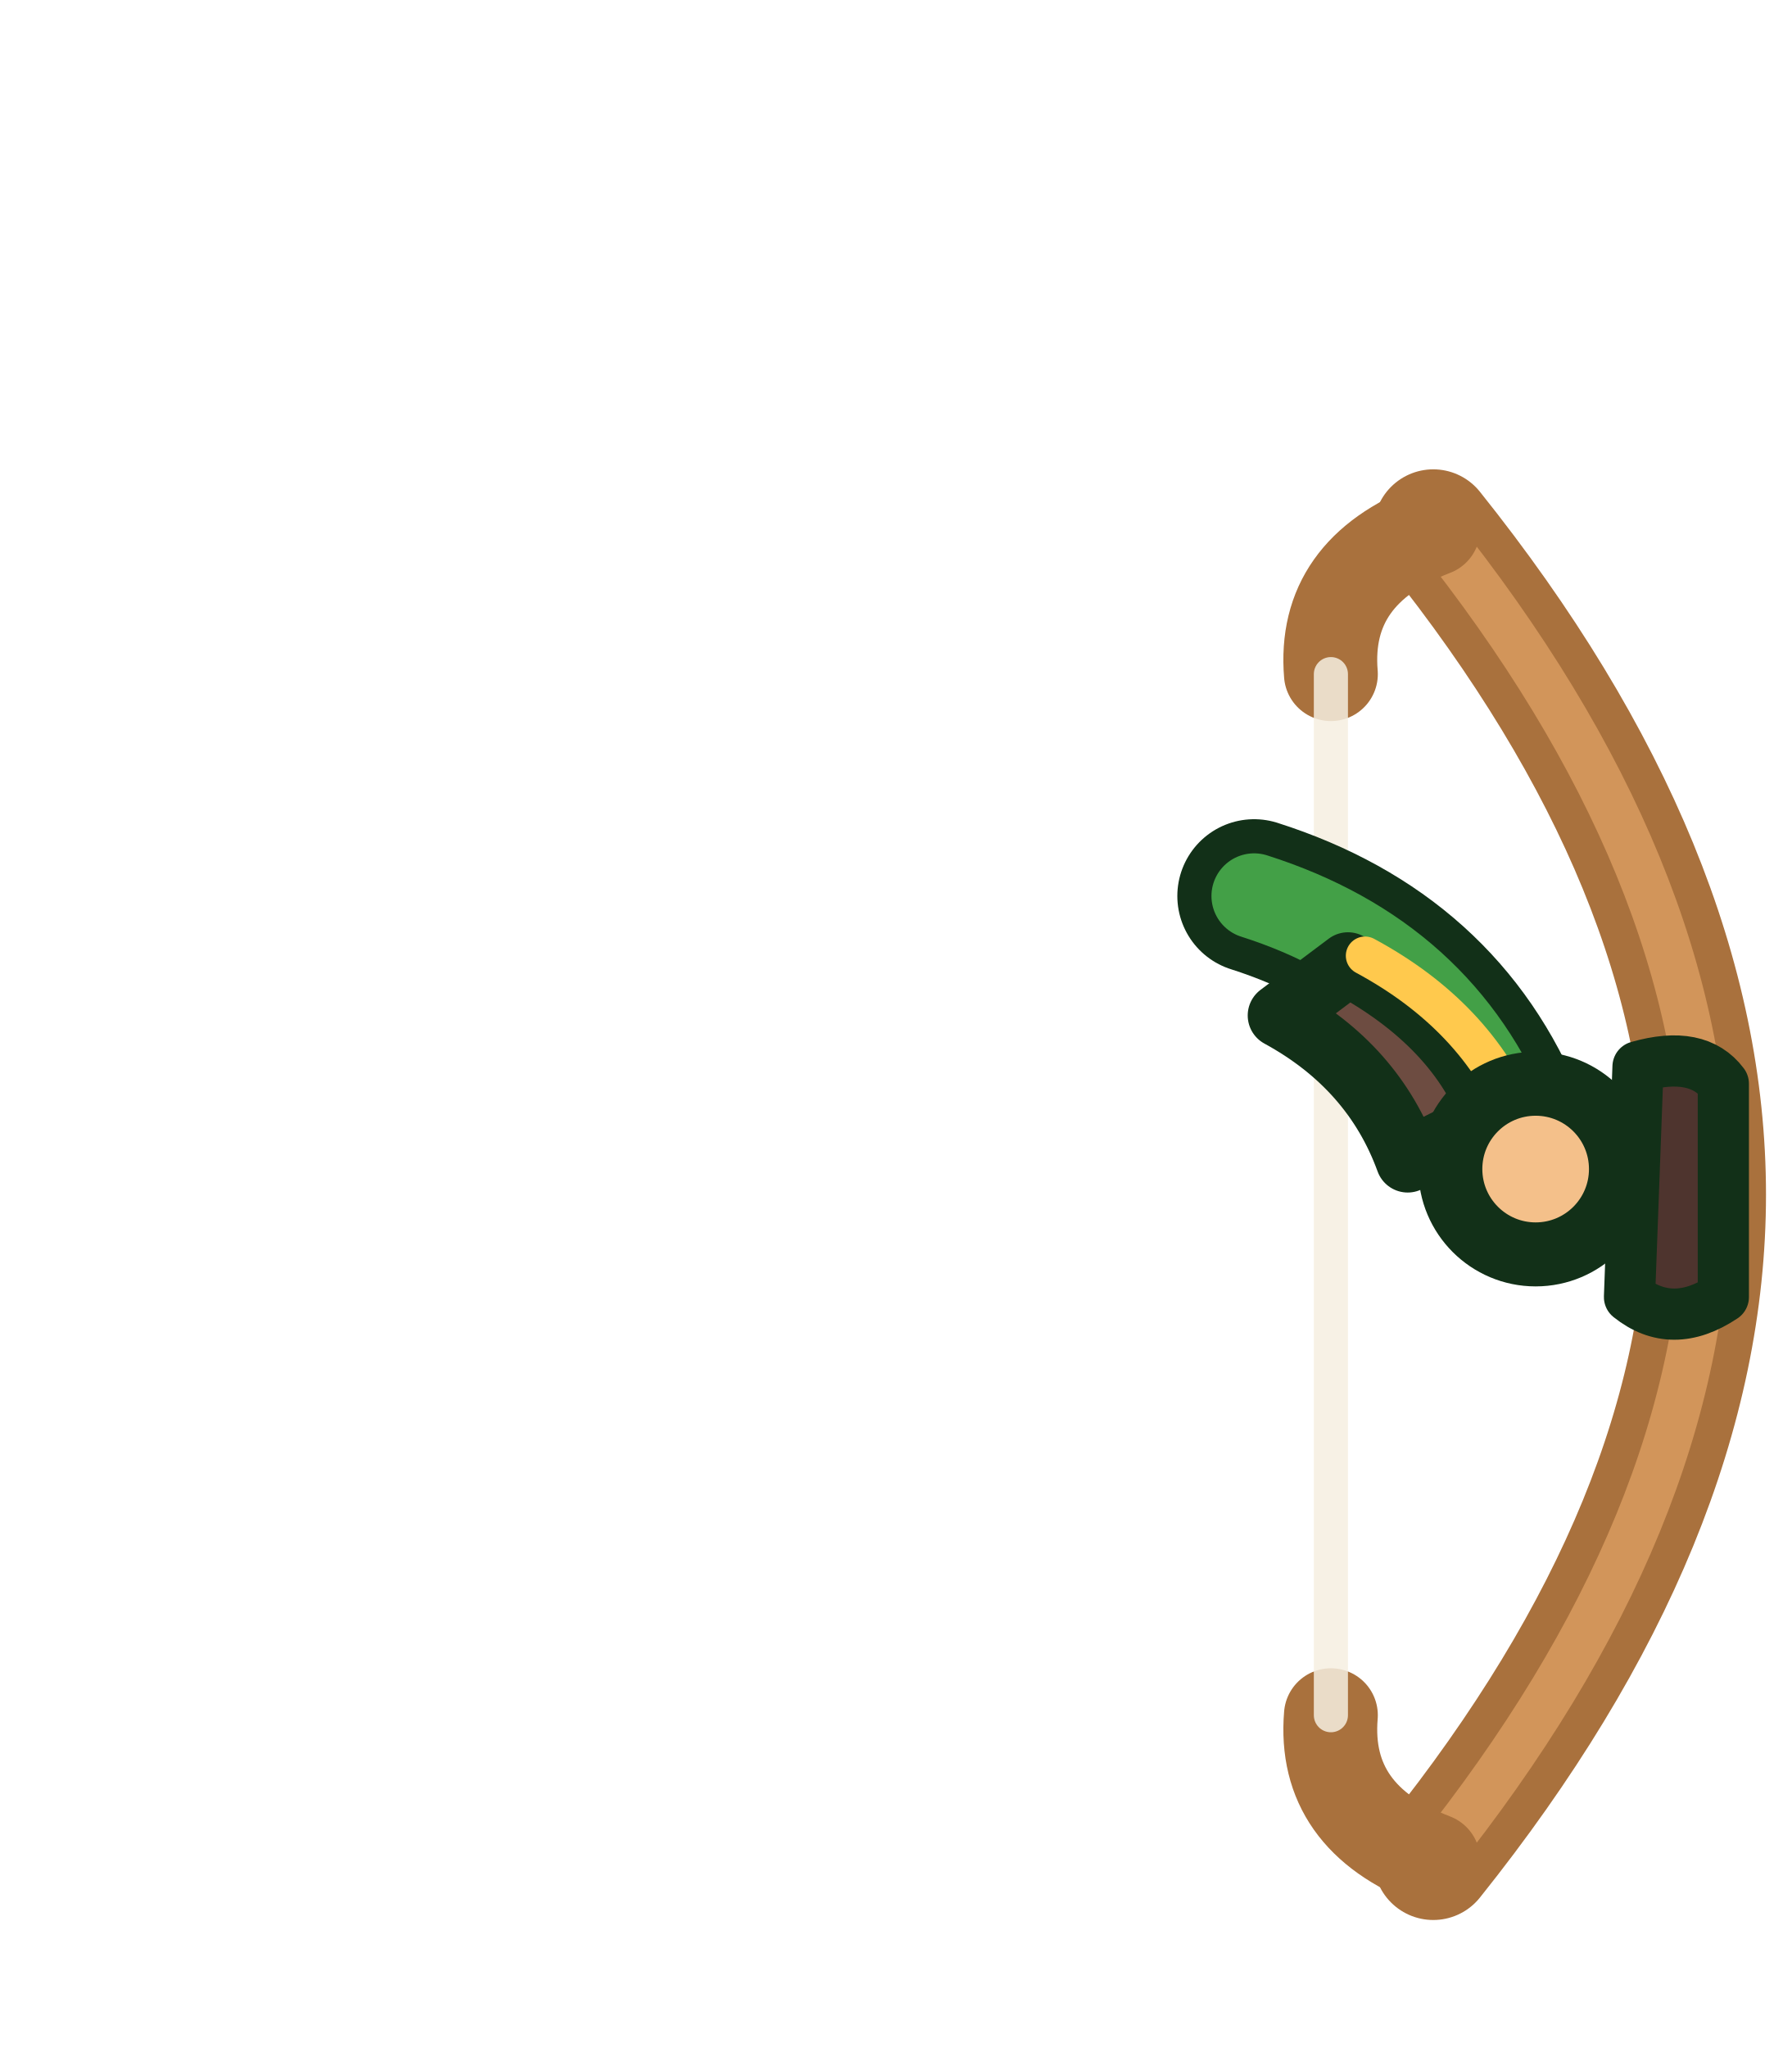
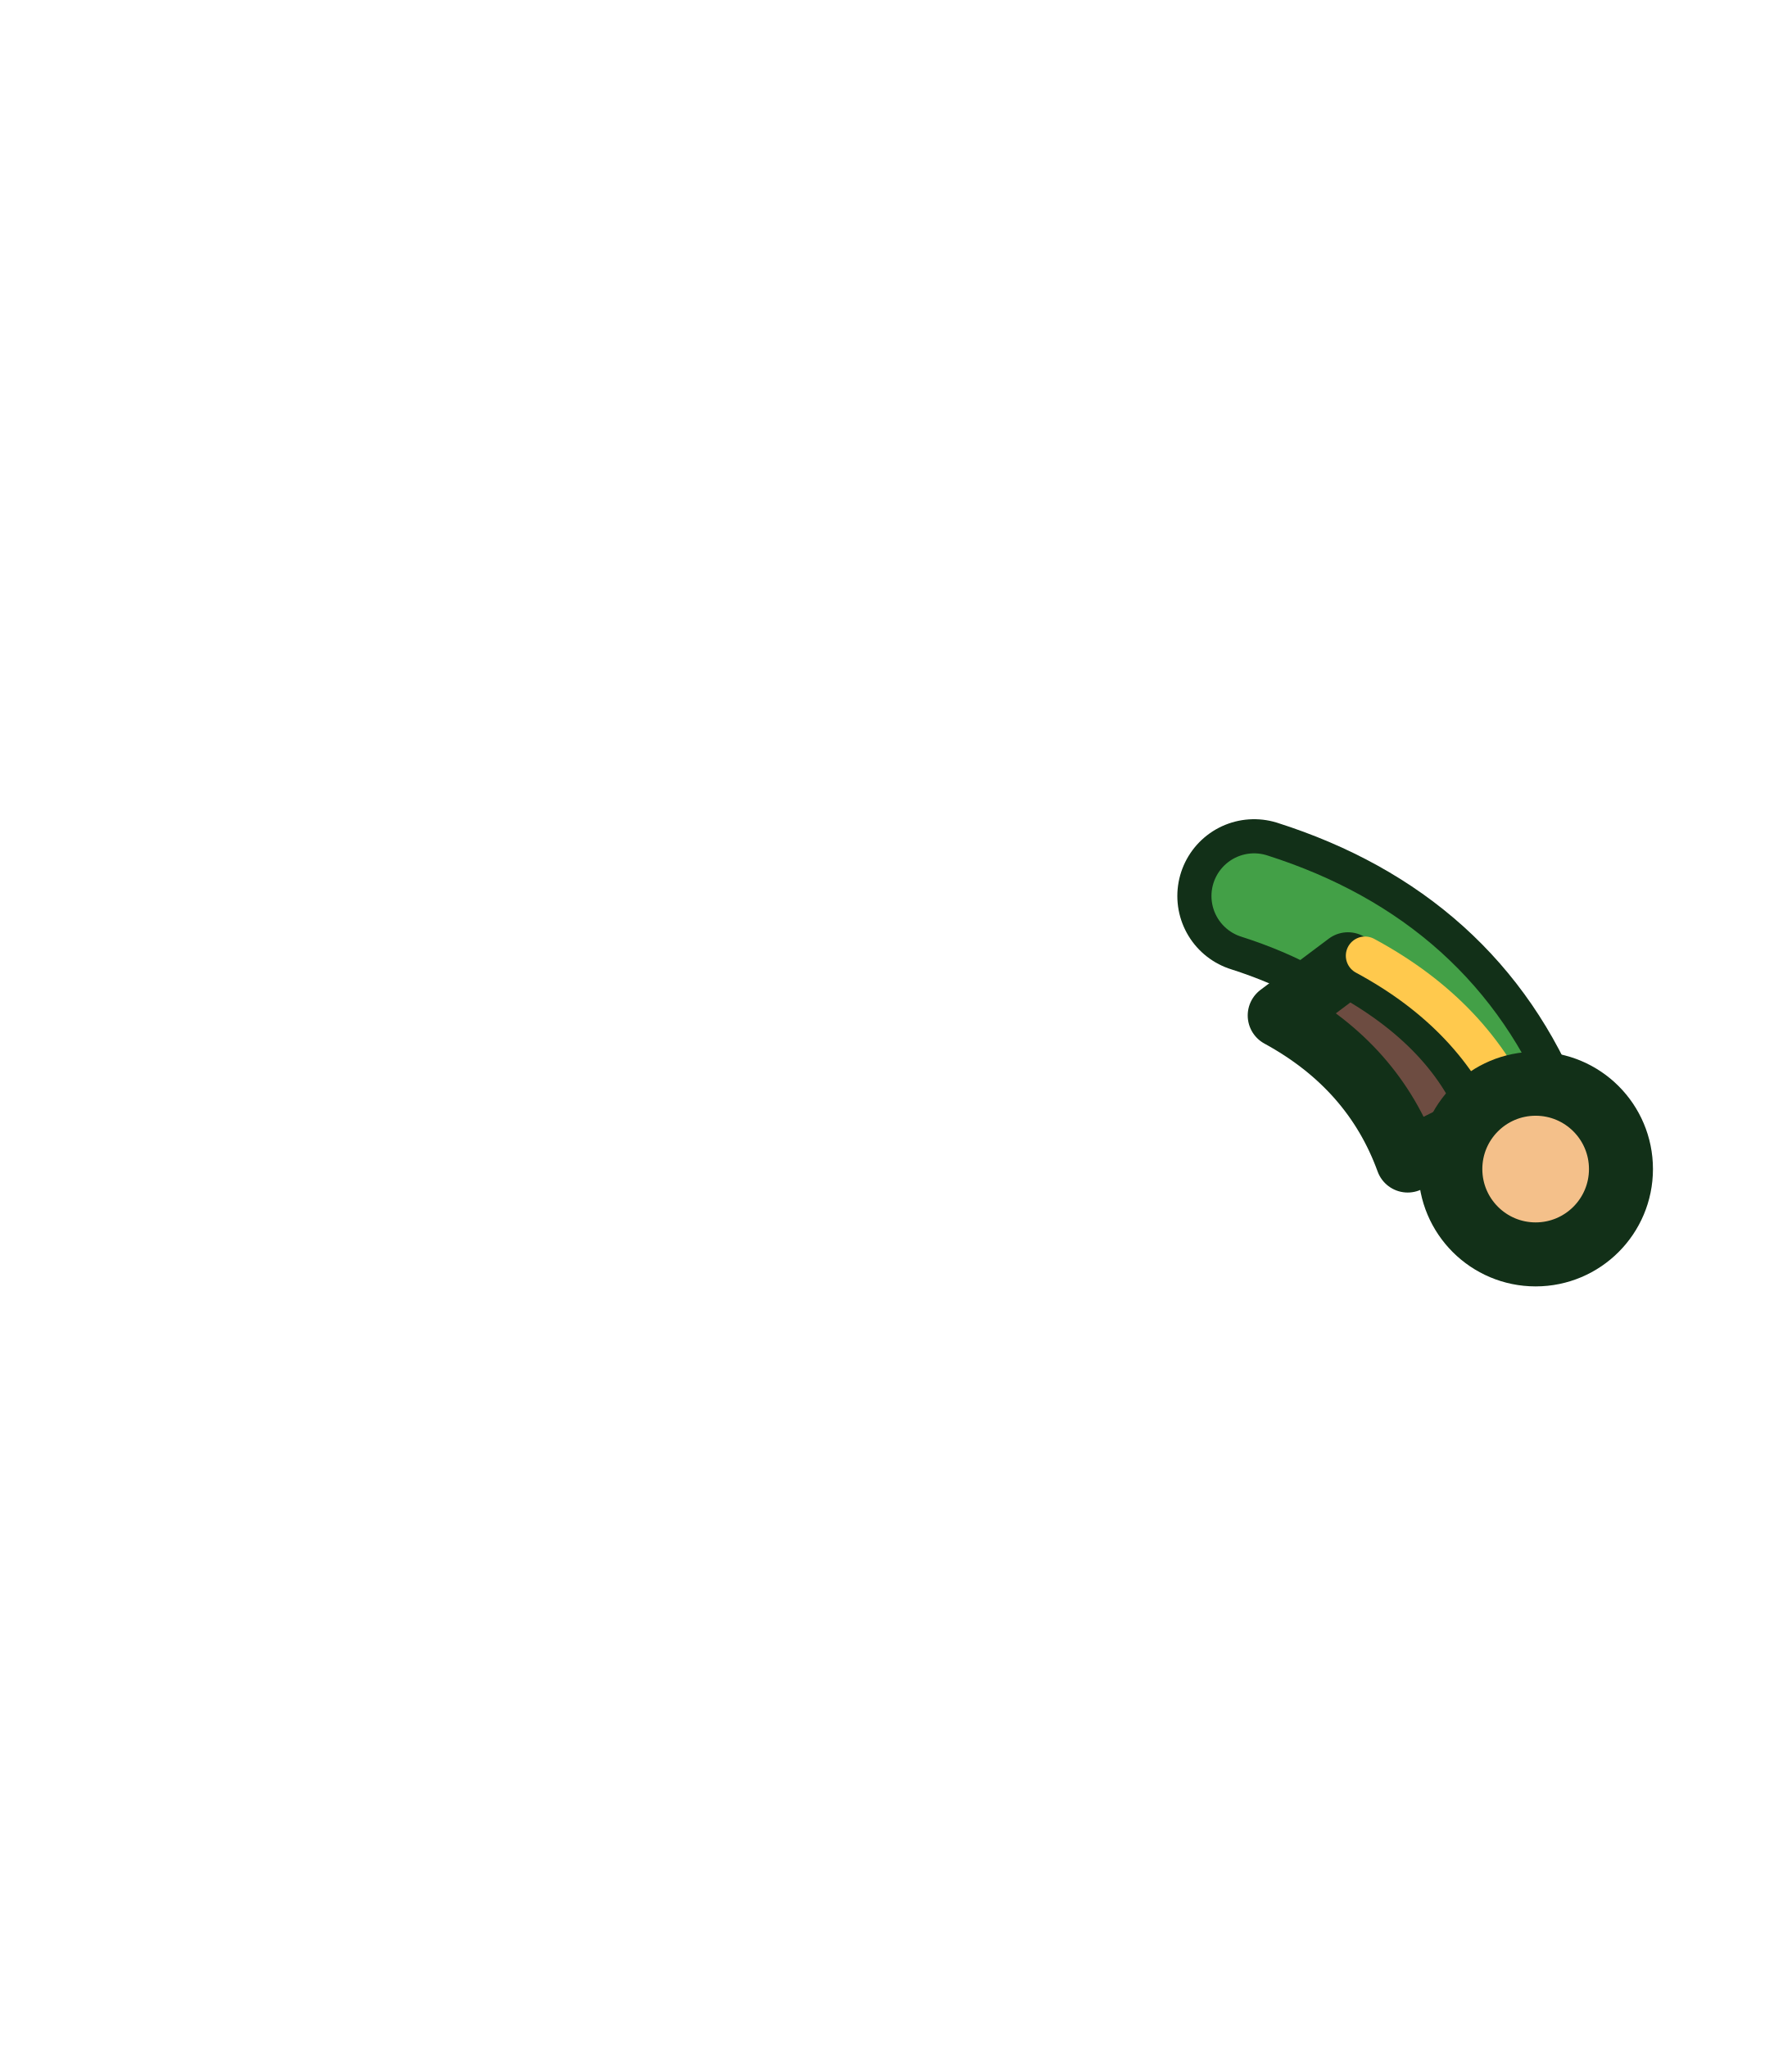
<svg xmlns="http://www.w3.org/2000/svg" width="42" height="48" viewBox="0 0 42 48">
  <g stroke="#123018" stroke-width="1.5" stroke-linejoin="round" stroke-linecap="round">
-     <path d="M33.6 12.4 q6.4 8 6.4 15.6 q0 7.6 -6.4 15.6" fill="none" stroke="#a9713d" stroke-width="2.8" />
-     <path d="M33.6 12.4 q6.4 8 6.4 15.6 q0 7.6 -6.4 15.6" fill="none" stroke="#d2955a" stroke-width="1.1" />
-     <path d="M33.6 12.4 q-2.6 1 -2.4 3.4 M33.6 43.6 q-2.6 -1 -2.4 -3.4" fill="none" stroke="#a9713d" stroke-width="2.2" />
-     <path d="M31.2 15.8 L31.2 40.2" fill="none" stroke="#f5efe0" stroke-width="0.8" stroke-opacity=".85" />
-     <path d="M38.4 25 q1.4 -0.4 2 0.4 l0 5 q-1.2 0.8 -2.2 0 z" fill="#4e342e" stroke-width="1.2" />
    <path d="M29.4 21 q4.4 1.4 6 5.4" fill="none" stroke-width="3.6" />
    <path d="M29.4 21 q4.4 1.4 6 5.4" fill="none" stroke="#43a047" stroke-width="2" />
    <path d="M31.6 22.6 q2.6 1.4 3.4 3.6 l-2 1 q-0.8 -2.2 -3 -3.4 z" fill="#6d4c41" />
    <path d="M32 22.4 q2.6 1.4 3.6 3.8" fill="none" stroke="#ffc94d" stroke-width="0.9" />
    <circle cx="36" cy="27.4" r="2" fill="#f4c08a" />
  </g>
</svg>
